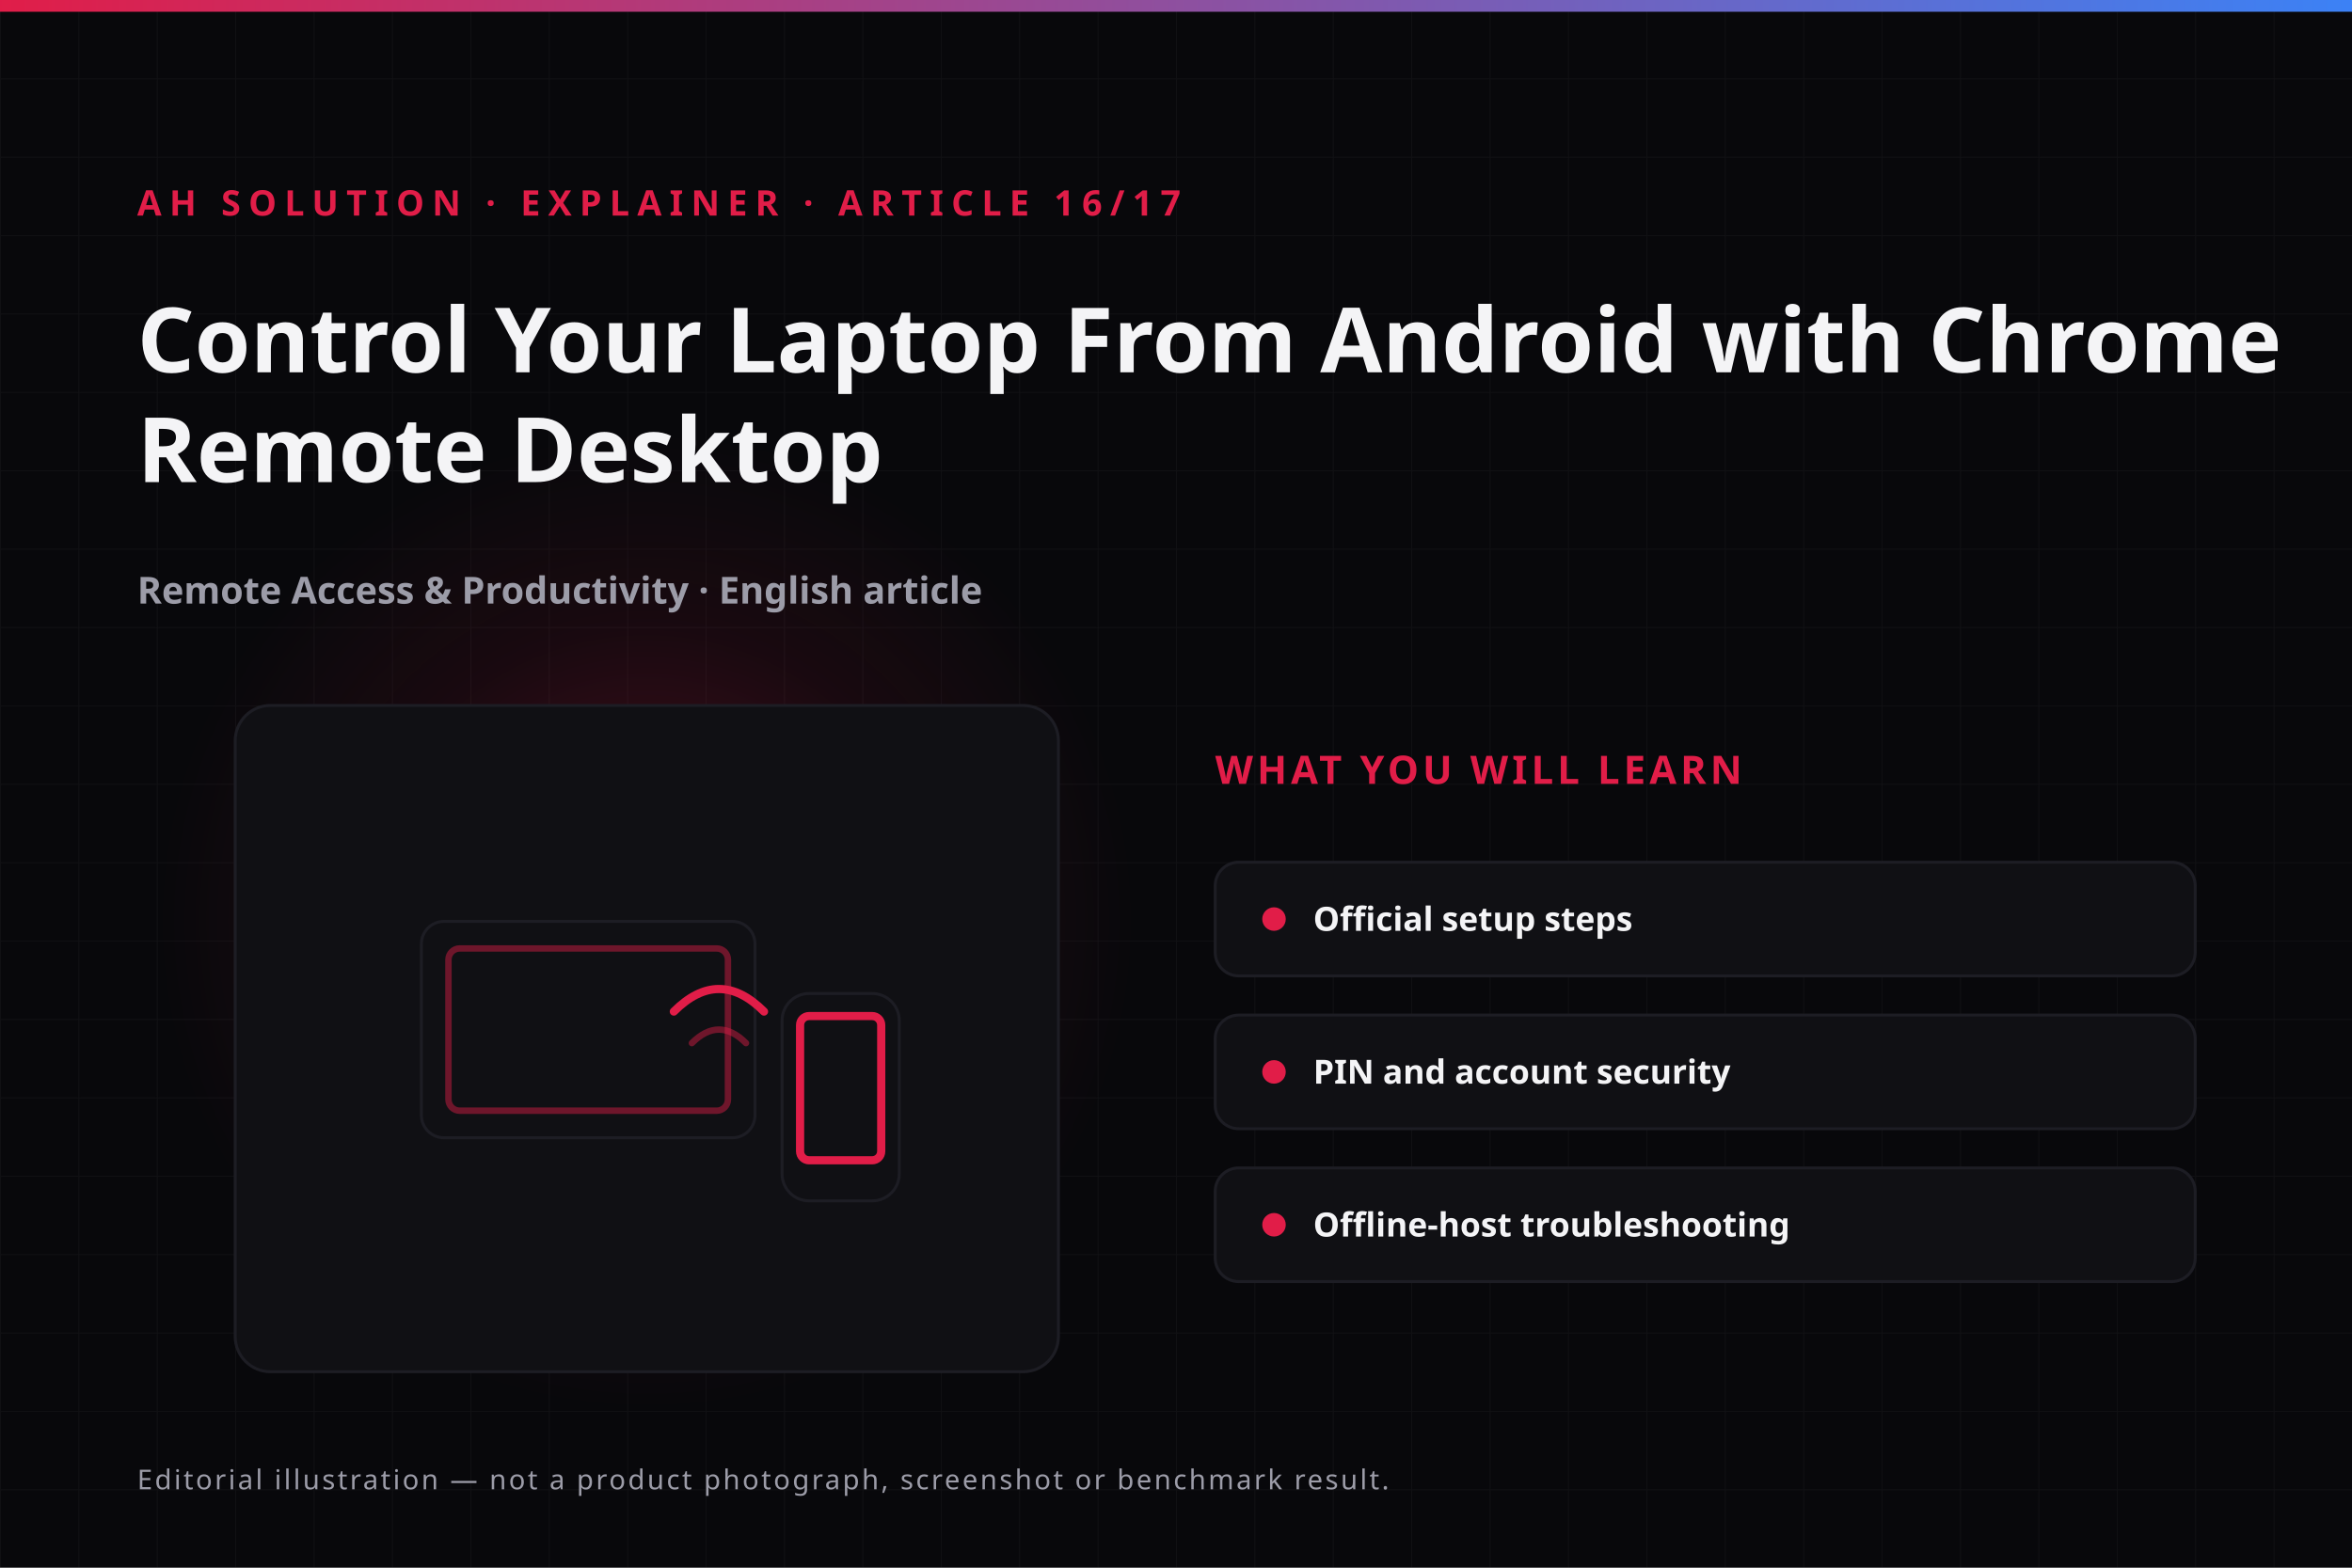
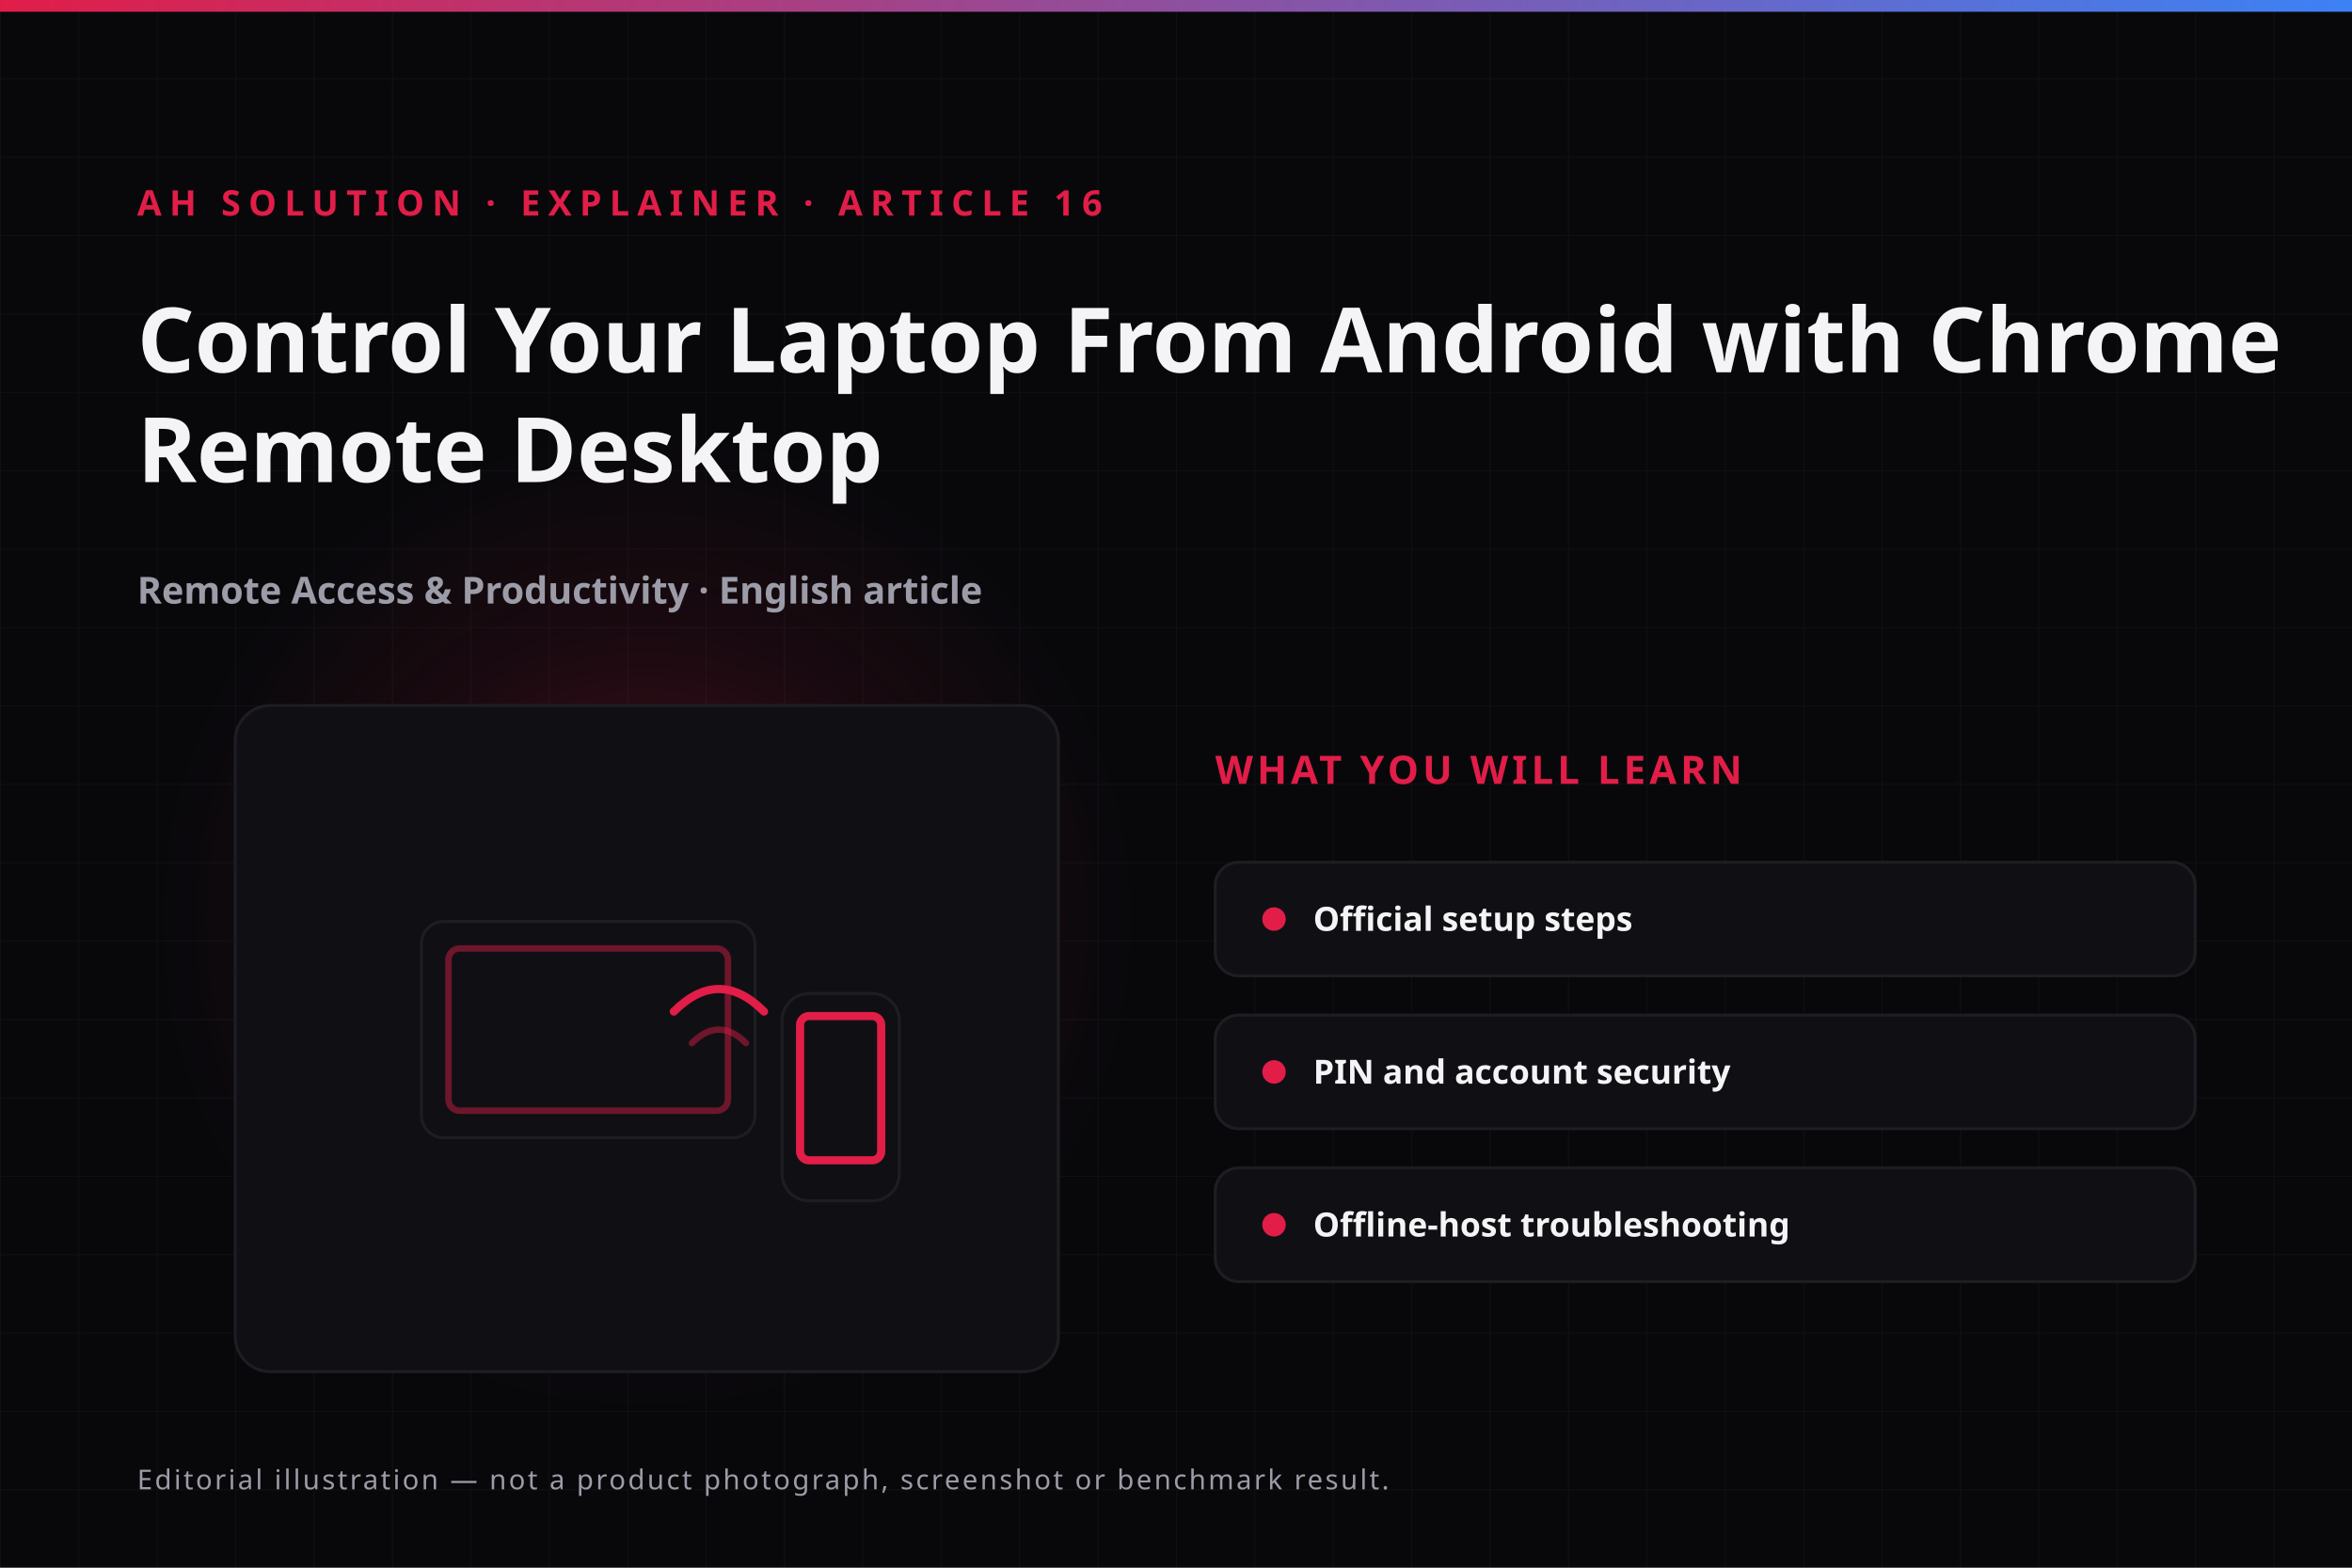
<svg xmlns="http://www.w3.org/2000/svg" width="1200" height="800" viewBox="0 0 1200 800" role="img" aria-label="AH Solution explainer visual — Control Your Laptop From Android with Chrome Remote Desktop">
  <defs>
    <radialGradient id="glow" cx="50%" cy="50%" r="50%">
      <stop offset="0%" stop-color="#E11D48" stop-opacity="0.32" />
      <stop offset="60%" stop-color="#E11D48" stop-opacity="0.08" />
      <stop offset="100%" stop-color="#E11D48" stop-opacity="0" />
    </radialGradient>
    <linearGradient id="bar" x1="0" y1="0" x2="1" y2="0">
      <stop offset="0%" stop-color="#E11D48" />
      <stop offset="100%" stop-color="#3B82F6" />
    </linearGradient>
    <pattern id="grid" width="40" height="40" patternUnits="userSpaceOnUse">
      <path d="M40 0H0V40" fill="none" stroke="#FFFFFF" stroke-opacity="0.035" stroke-width="1" />
    </pattern>
  </defs>
  <rect width="1200" height="800" fill="#08080B" />
  <rect width="1200" height="800" fill="url(#grid)" />
  <circle cx="330" cy="470" r="250" fill="url(#glow)" />
  <rect x="0" y="0" width="1200" height="6" fill="url(#bar)" />
-   <text x="70" y="110" font-family="Manrope, 'Segoe UI', system-ui, sans-serif" font-size="18" font-weight="700" letter-spacing="4" fill="#E11D48">AH SOLUTION · EXPLAINER · ARTICLE 16/17</text>
+   <text x="70" y="110" font-family="Manrope, 'Segoe UI', system-ui, sans-serif" font-size="18" font-weight="700" letter-spacing="4" fill="#E11D48">AH SOLUTION · EXPLAINER · ARTICLE 16</text>
  <text x="70" y="190" font-family="Manrope, 'Segoe UI', system-ui, sans-serif" font-size="46" font-weight="800" fill="#F4F4F6">Control Your Laptop From Android with Chrome</text>
  <text x="70" y="246" font-family="Manrope, 'Segoe UI', system-ui, sans-serif" font-size="46" font-weight="800" fill="#F4F4F6">Remote Desktop</text>
  <text x="70" y="308" font-family="Manrope, 'Segoe UI', system-ui, sans-serif" font-size="19" font-weight="600" fill="#9C9CA8">Remote Access &amp; Productivity · English article</text>
  <rect x="120" y="360" width="420" height="340" rx="18" fill="#101014" stroke="#1D1D24" stroke-width="1.5" />
  <rect x="215" y="470.2" width="170.2" height="110.4" rx="11.5" fill="#101014" stroke="#1D1D24" stroke-width="1.5" />
  <rect x="228.8" y="484" width="142.6" height="82.8" rx="5.75" fill="none" stroke="#E11D48" stroke-opacity="0.45" stroke-width="3.286" stroke-linecap="round" />
  <rect x="399" y="507" width="59.8" height="105.8" rx="13.8" fill="#101014" stroke="#1D1D24" stroke-width="1.5" />
  <rect x="408.2" y="518.5" width="41.4" height="73.6" rx="4.6" fill="none" stroke="#E11D48" stroke-width="4.182" stroke-linecap="round" stroke-linejoin="round" />
  <path d="M343.8 516.2 q23 -23 46 0" fill="none" stroke="#E11D48" stroke-width="4.182" stroke-linecap="round" stroke-linejoin="round" />
  <path d="M353 532.3 q13.8 -13.8 27.6 0" fill="none" stroke="#E11D48" stroke-opacity="0.45" stroke-width="3.286" stroke-linecap="round" />
  <text x="620" y="400" font-family="Manrope, 'Segoe UI', system-ui, sans-serif" font-size="20" font-weight="700" letter-spacing="2" fill="#E11D48">WHAT YOU WILL LEARN</text>
  <rect x="620" y="440" width="500" height="58" rx="12" fill="#101014" stroke="#1D1D24" stroke-width="1.5" />
  <circle cx="650" cy="469" r="6" fill="#E11D48" />
  <text x="670" y="475" font-family="Manrope, 'Segoe UI', system-ui, sans-serif" font-size="17" font-weight="600" fill="#F4F4F6">Official setup steps</text>
  <rect x="620" y="518" width="500" height="58" rx="12" fill="#101014" stroke="#1D1D24" stroke-width="1.5" />
  <circle cx="650" cy="547" r="6" fill="#E11D48" />
  <text x="670" y="553" font-family="Manrope, 'Segoe UI', system-ui, sans-serif" font-size="17" font-weight="600" fill="#F4F4F6">PIN and account security</text>
  <rect x="620" y="596" width="500" height="58" rx="12" fill="#101014" stroke="#1D1D24" stroke-width="1.5" />
  <circle cx="650" cy="625" r="6" fill="#E11D48" />
  <text x="670" y="631" font-family="Manrope, 'Segoe UI', system-ui, sans-serif" font-size="17" font-weight="600" fill="#F4F4F6">Offline-host troubleshooting</text>
  <text x="70" y="760" font-family="Manrope, 'Segoe UI', system-ui, sans-serif" font-size="14" font-weight="500" letter-spacing="1.2" fill="#9C9CA8">Editorial illustration — not a product photograph, screenshot or benchmark result.</text>
</svg>
